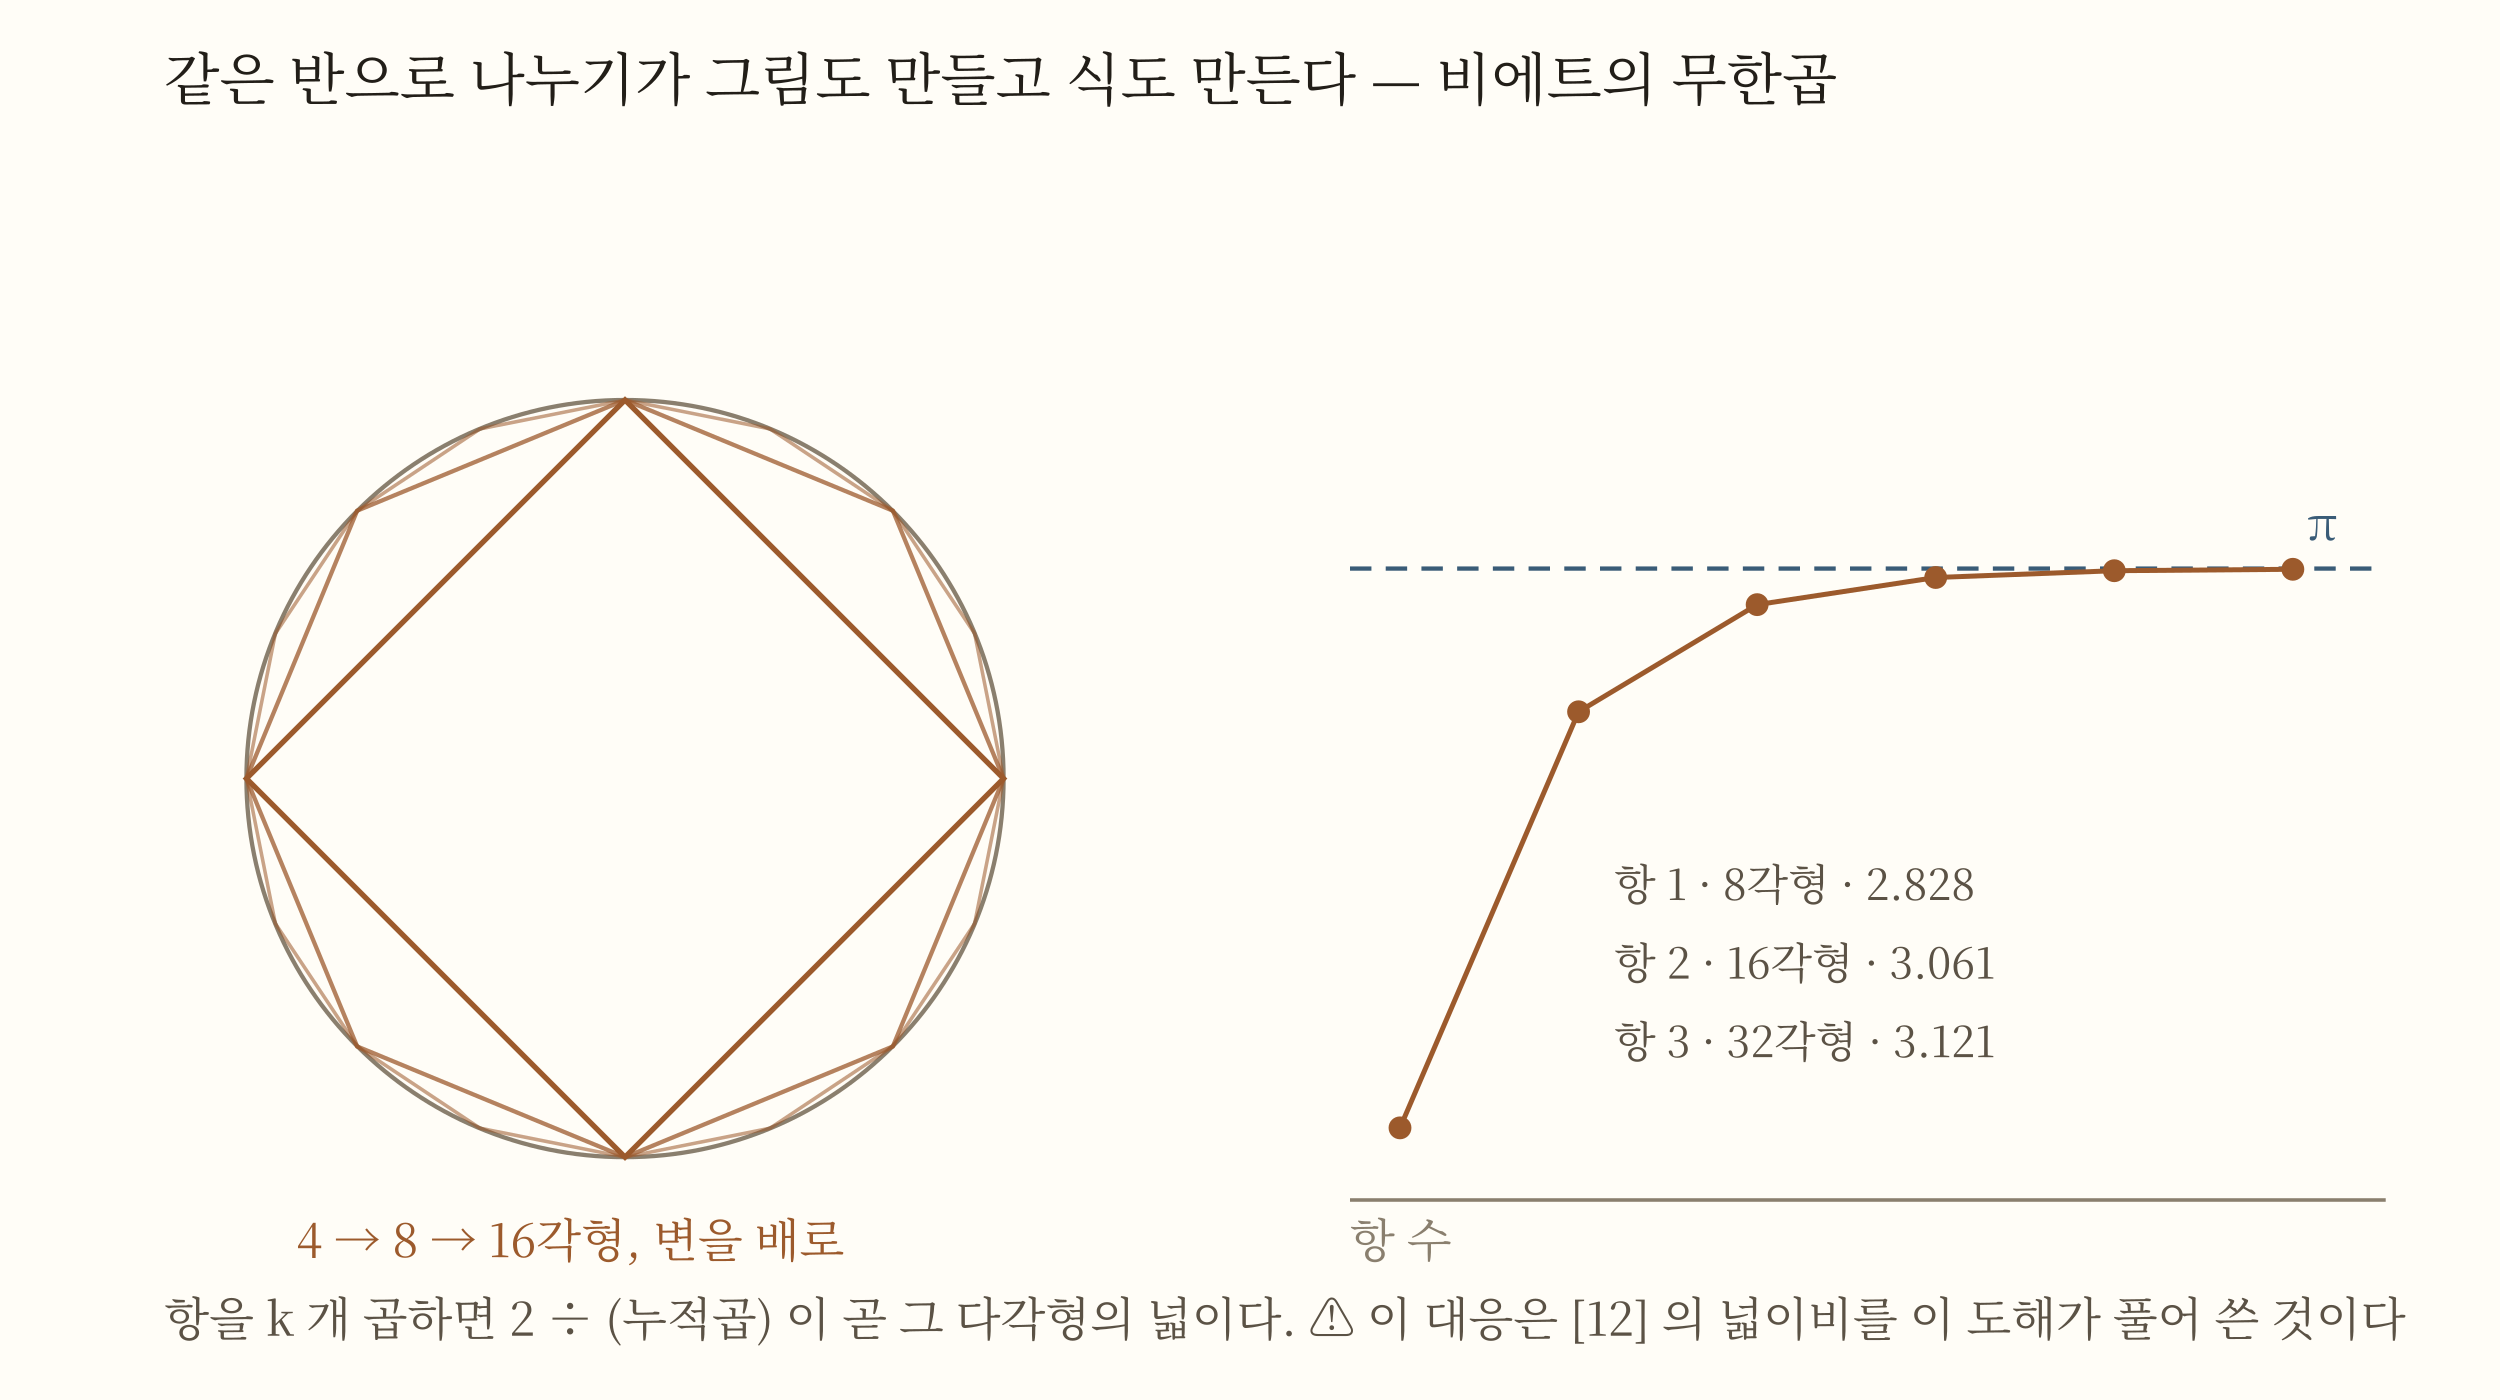
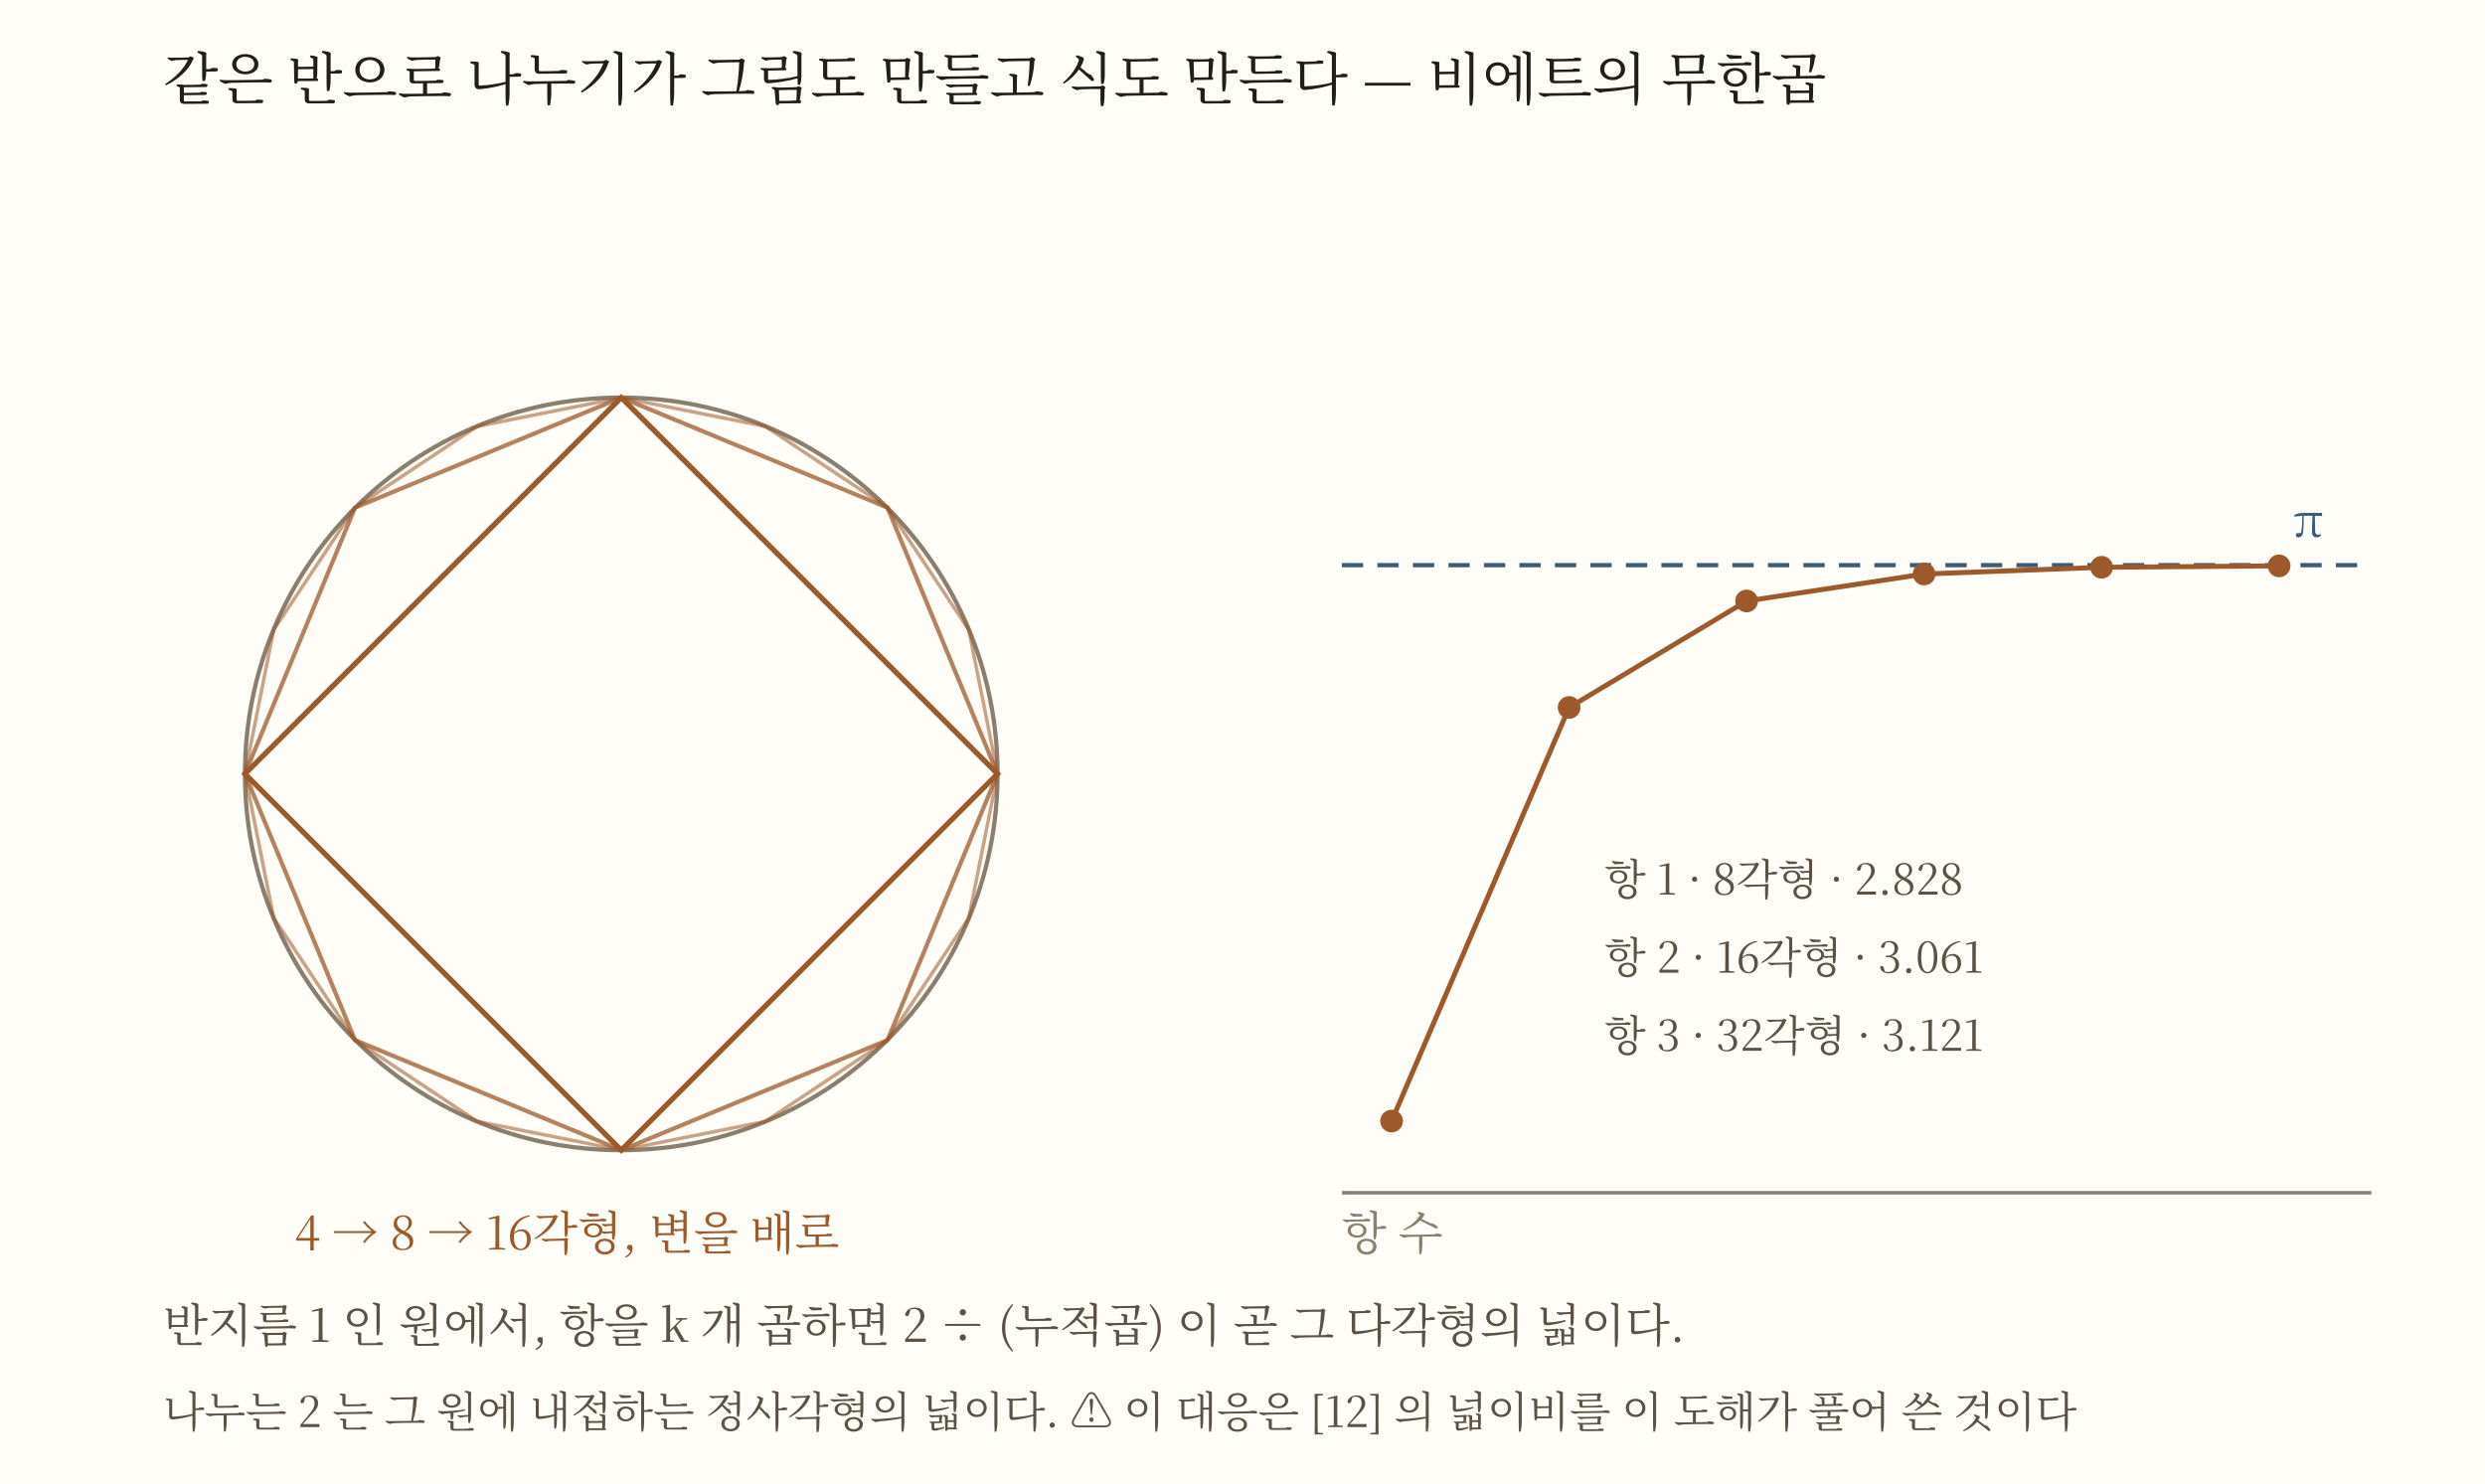
- <svg xmlns="http://www.w3.org/2000/svg" viewBox="0 0 700 392" role="img" aria-label="왼쪽에는 원 하나가 있고 그 안에 정사각형, 정팔각형, 정십육각형이 겹쳐 그려져 있다. 변의 수가 배로 늘면서 다각형이 원에 점점 가까워진다. 오른쪽에는 꺾은선 그래프가 있다. 가로축은 무한곱의 항 수이고 점이 여섯 개 있다. 점들은 왼쪽 아래에서 시작해 빠르게 올라가다가 위쪽의 가로 파선에 붙는데 그 파선에는 원주율이라고 적혀 있다. 그래프 아래 빈자리에 세 줄짜리 표가 있어 항 한 개일 때 정팔각형 2.828, 두 개일 때 정십육각형 3.061, 세 개일 때 정삼십이각형 3.121 이라고 적는다. 그림 아래에는 항을 k 개 곱했을 때 2 를 그 누적곱으로 나눈 값이 곧 그 다각형의 넓이라는 설명과, 이 대응은 자료가 적는 넓이비를 이 도해가 풀어 쓴 것이라는 단서가 붙어 있다">
+ <svg xmlns="http://www.w3.org/2000/svg" viewBox="0 0 700 418" role="img" aria-label="반지름 1 인 원 하나 안에 정사각형, 정팔각형, 정십육각형이 겹쳐 그려져 있고 변의 수가 배로 늘면서 다각형이 원에 점점 가까워진다. 그 오른쪽에는 꺾은선 그래프가 있는데 가로축이 무한곱의 항 수이고 점 여섯 개가 왼쪽 아래에서 빠르게 올라가다가 위쪽의 가로 파선에 붙는다. 그 파선에는 원주율이라고 적혀 있다. 그래프 아래 빈자리에 세 줄이 있어 항 한 개일 때 정팔각형 2.828, 두 개일 때 정십육각형 3.061, 세 개일 때 정삼십이각형 3.121 이라고 적는다. 그림 아래에는 반지름 1 인 원에서 항을 k 개 곱했을 때 2 를 그 누적곱으로 나눈 값이 곧 그 다각형의 넓이라는 설명과, 여기서 나누는 2 는 그 원에 내접하는 정사각형의 넓이라는 것, 그리고 이 대응은 자료가 적는 넓이비를 이 도해가 풀어 쓴 것이라는 단서가 붙어 있다">
  <style>
    text{font-family:EB Garamond, Georgia, 'Noto Serif KR', 'Noto Serif CJK KR', NanumMyeongjo, Batang, AppleMyungjo, serif;
         font-variant-numeric:lining-nums;font-feature-settings:"lnum" 1;fill:#221E18;}
    .dim{fill:#5B5245;} .blue{fill:#3A5C77;} .sien{fill:#9C5A2C;} .ax{fill:#8A7F6E;}
  </style>
-   <rect width="700" height="392" fill="#FFFDF7" />
+   <rect width="700" height="418" fill="#FFFDF7" />
  <text x="46" y="28" font-size="16">같은 반으로 나누기가 그림도 만들고 식도 만든다 — 비에트의 무한곱</text>
  <circle cx="175" cy="218" r="106" fill="none" stroke="#8A7F6E" stroke-width="1.2" />
  <polygon points="175.0,112.0 281.0,218.0 175.0,324.0 69.0,218.0" fill="none" stroke="#9C5A2C" stroke-width="1.5" />
  <polygon points="175.0,112.0 250.0,143.0 281.0,218.0 250.0,293.0 175.0,324.0 100.0,293.0 69.0,218.0 100.0,143.0" fill="none" stroke="#9C5A2C" stroke-width="1.2" opacity="0.75" />
  <polygon points="175.0,112.0 215.6,120.1 250.0,143.0 272.9,177.4 281.0,218.0 272.9,258.6 250.0,293.0 215.6,315.9 175.0,324.0 134.4,315.9 100.0,293.0 77.1,258.6 69.0,218.0 77.1,177.4 100.0,143.0 134.4,120.1" fill="none" stroke="#9C5A2C" stroke-width="1" opacity="0.55" />
  <text x="83" y="352" font-size="13" class="sien">4 → 8 → 16각형, 변을 배로</text>
  <line x1="378" y1="159.2" x2="668" y2="159.2" stroke="#3A5C77" stroke-width="1.2" stroke-dasharray="6 4" />
  <text x="646" y="151.2" font-size="13" class="blue">π</text>
  <line x1="378" y1="336" x2="668" y2="336" stroke="#8A7F6E" stroke-width="1" />
  <polyline points="392,315.8 442,199.3 492,169.3 542,161.7 592,159.8 642,159.4" fill="none" stroke="#9C5A2C" stroke-width="1.4" />
  <circle cx="392" cy="315.8" r="3.2" fill="#9C5A2C" />
  <circle cx="442" cy="199.3" r="3.2" fill="#9C5A2C" />
  <circle cx="492" cy="169.3" r="3.2" fill="#9C5A2C" />
  <circle cx="542" cy="161.7" r="3.2" fill="#9C5A2C" />
  <circle cx="592" cy="159.8" r="3.2" fill="#9C5A2C" />
  <circle cx="642" cy="159.4" r="3.2" fill="#9C5A2C" />
  <text x="452" y="252" font-size="12" class="dim">항 1 · 8각형 · 2.828</text>
  <text x="452" y="274" font-size="12" class="dim">항 2 · 16각형 · 3.061</text>
  <text x="452" y="296" font-size="12" class="dim">항 3 · 32각형 · 3.121</text>
  <text x="378" y="352" font-size="13" class="ax">항 수</text>
-   <text x="46" y="374" font-size="13" class="dim">항을 k 개 곱하면 2 ÷ (누적곱) 이 곧 그 다각형의 넓이다. ⚠ 이 대응은 [12] 의 넓이비를 이 도해가 풀어 쓴 것이다</text>
+   <text x="46" y="378" font-size="13" class="dim">반지름 1 인 원에서, 항을 k 개 곱하면 2 ÷ (누적곱) 이 곧 그 다각형의 넓이다.</text>
+   <text x="46" y="402" font-size="12" class="dim">나누는 2 는 그 원에 내접하는 정사각형의 넓이다. ⚠ 이 대응은 [12] 의 넓이비를 이 도해가 풀어 쓴 것이다</text>
</svg>
